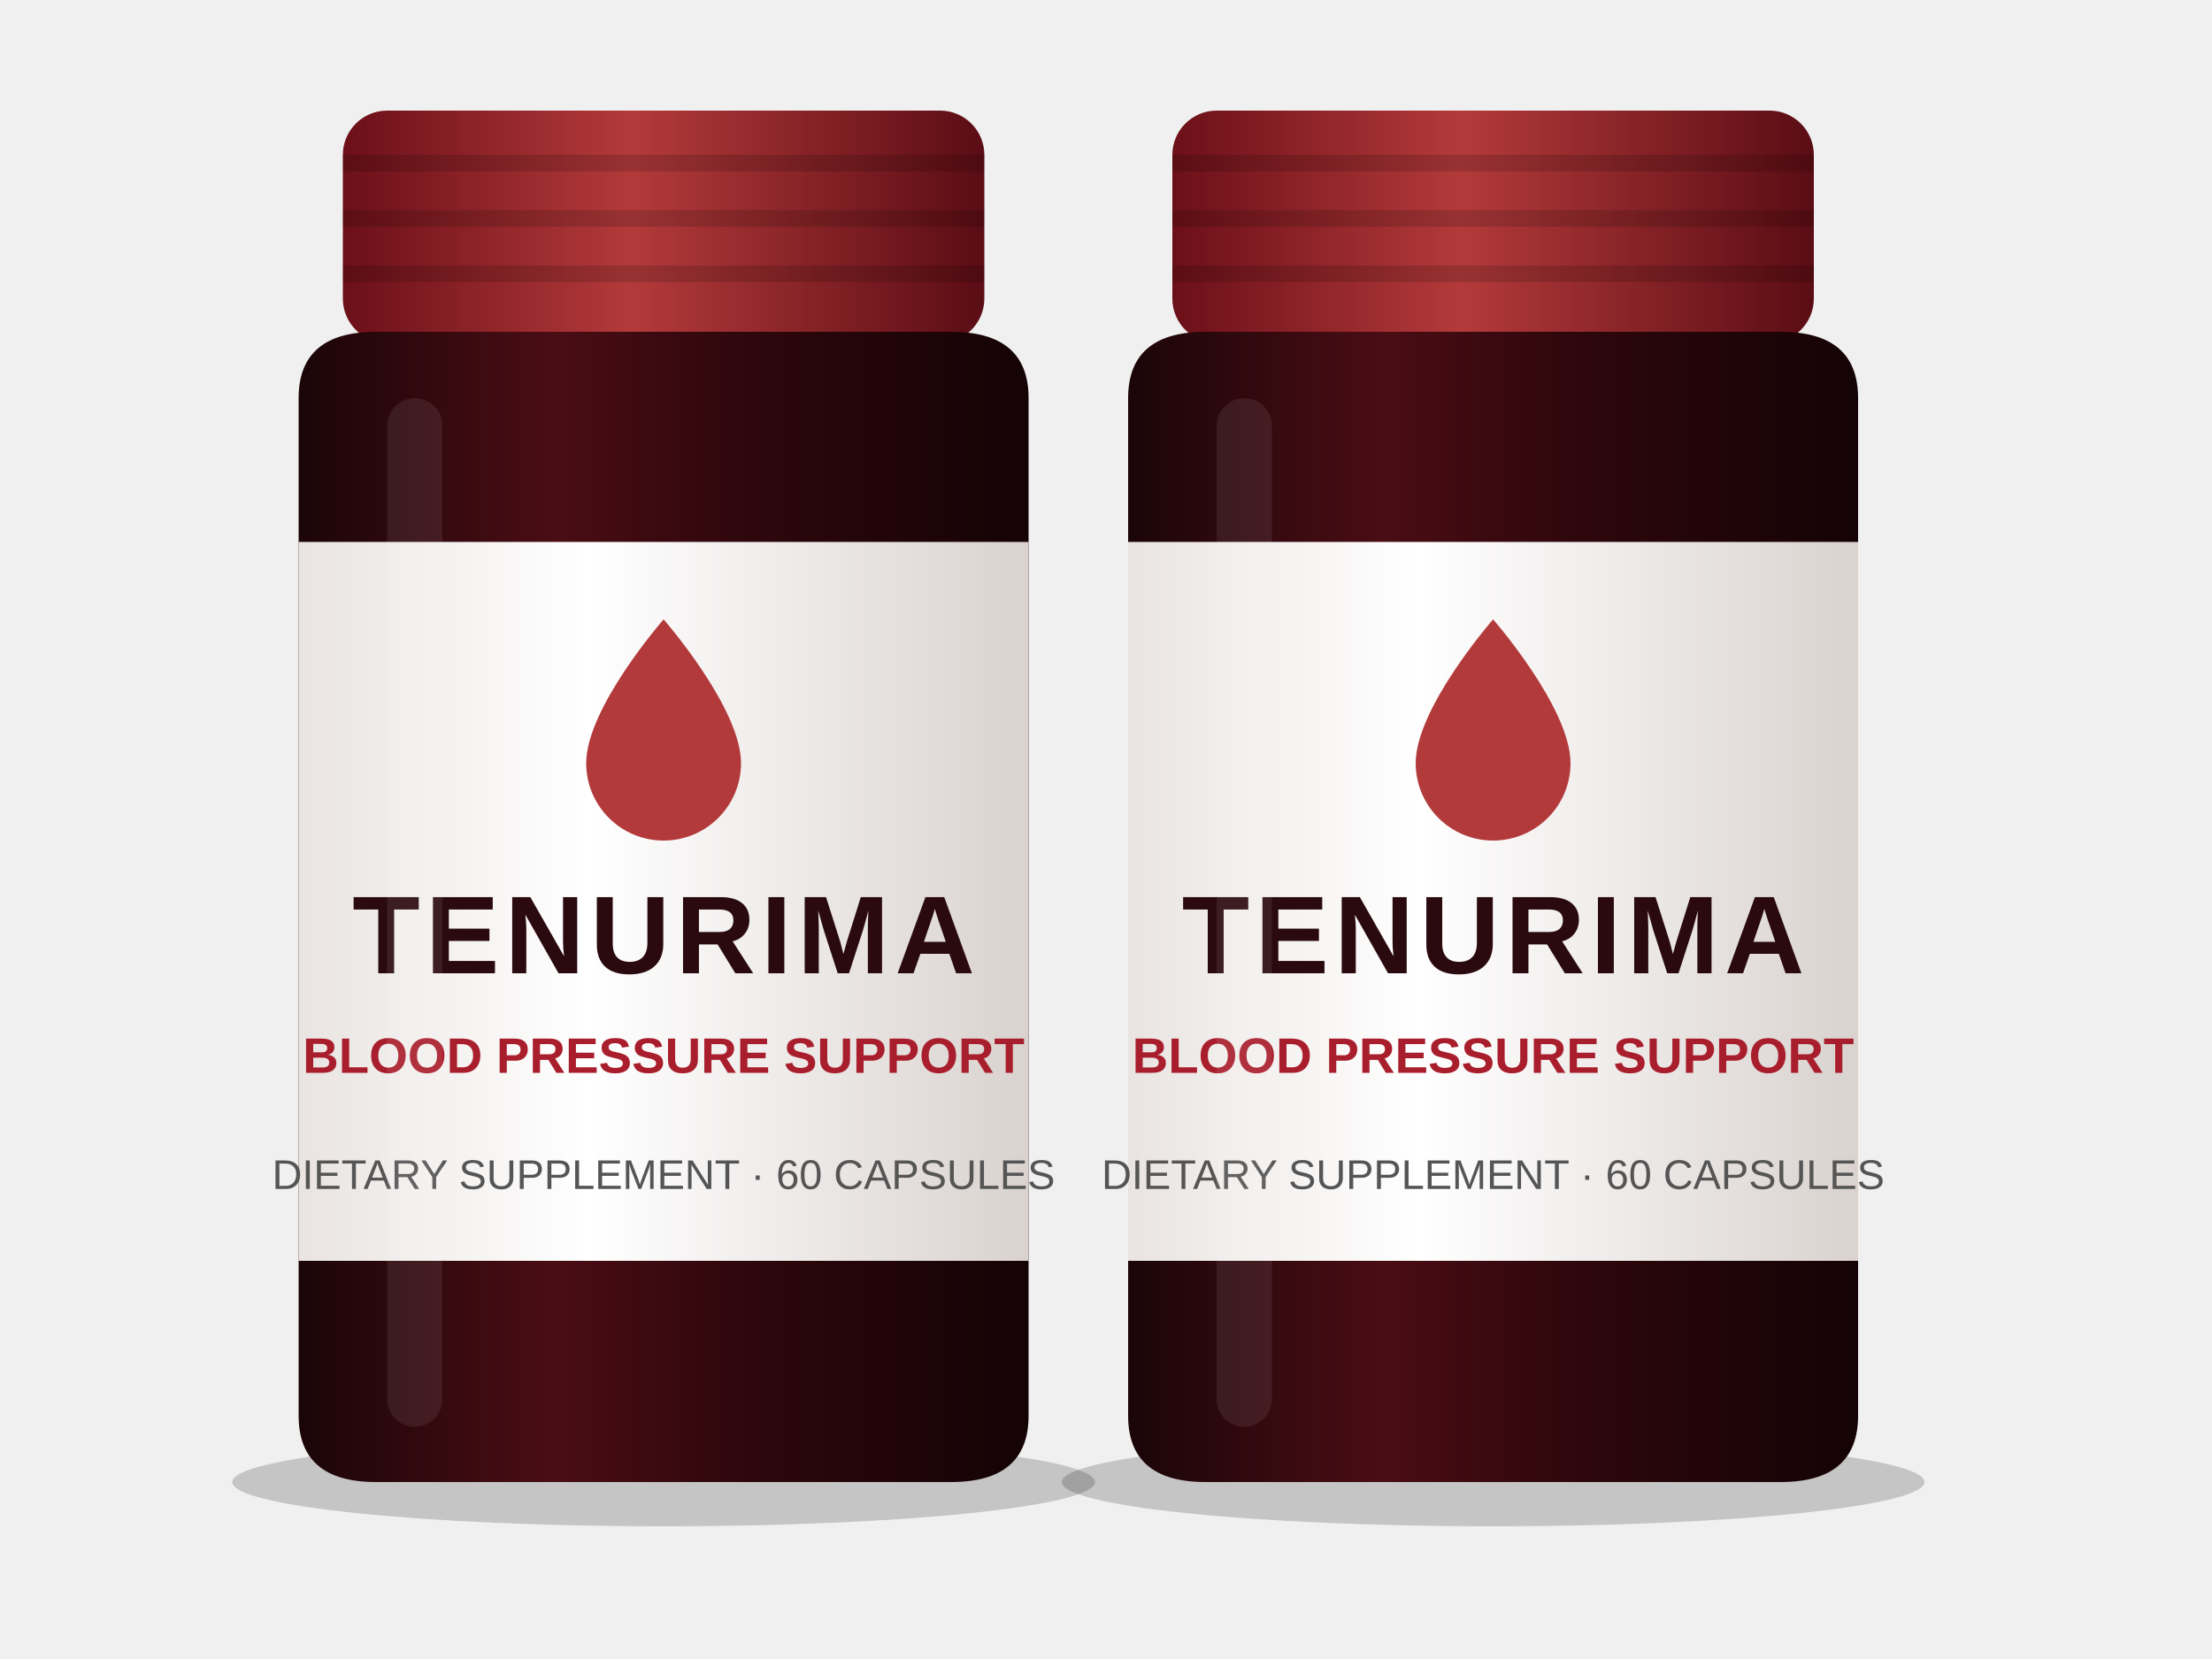
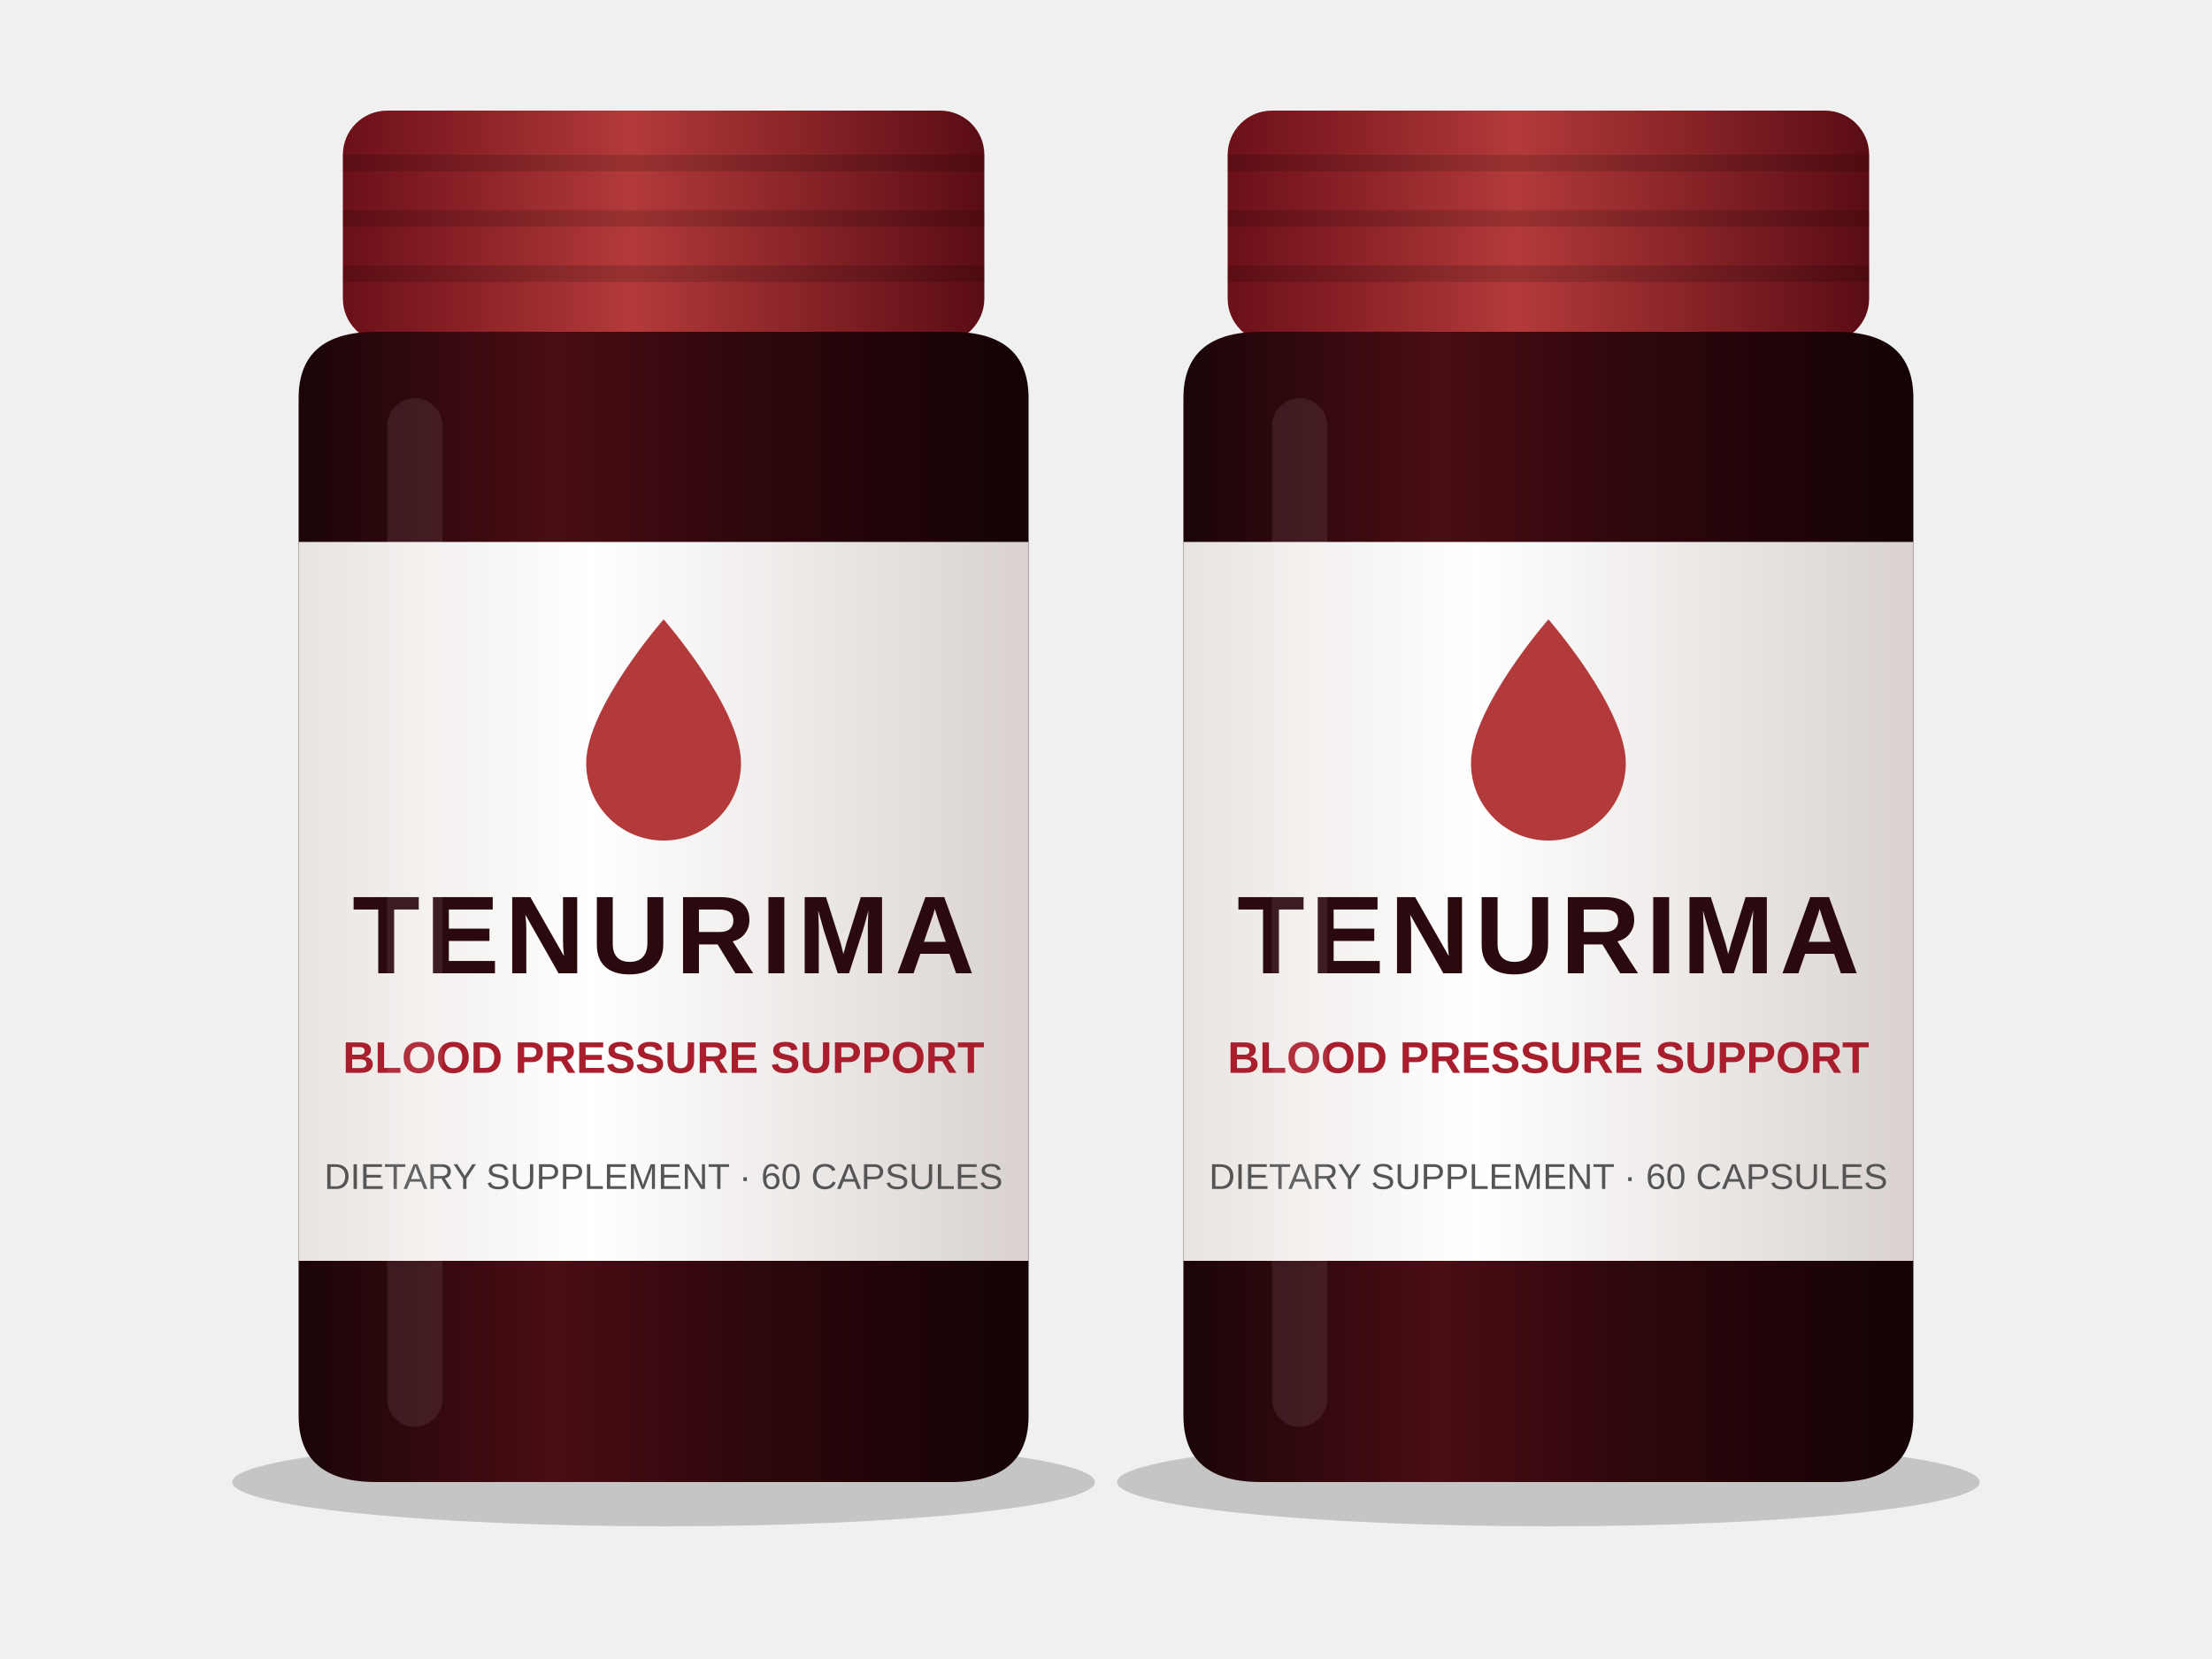
<svg xmlns="http://www.w3.org/2000/svg" viewBox="0 0 400 300" width="400" height="300">
  <defs>
    <linearGradient id="bBody" x1="0" x2="1">
      <stop offset="0" stop-color="#1a0508" />
      <stop offset=".35" stop-color="#4a0d14" />
      <stop offset=".6" stop-color="#2f070c" />
      <stop offset="1" stop-color="#140305" />
    </linearGradient>
    <linearGradient id="bCap" x1="0" x2="1">
      <stop offset="0" stop-color="#6b0f18" />
      <stop offset=".45" stop-color="#b33a3a" />
      <stop offset="1" stop-color="#5a0c14" />
    </linearGradient>
    <linearGradient id="bLabel" x1="0" x2="1">
      <stop offset="0" stop-color="#e9e4e1" />
      <stop offset=".4" stop-color="#ffffff" />
      <stop offset="1" stop-color="#d9d2cf" />
    </linearGradient>
  </defs>
  <g transform="translate(40 20) scale(1)">
    <ellipse cx="80" cy="248" rx="78" ry="8" fill="#000" opacity=".18" />
    <rect x="22" y="0" width="116" height="42" rx="8" fill="url(#bCap)" />
    <rect x="22" y="8" width="116" height="3" fill="#000" opacity=".15" />
    <rect x="22" y="18" width="116" height="3" fill="#000" opacity=".15" />
    <rect x="22" y="28" width="116" height="3" fill="#000" opacity=".15" />
    <path d="M14 52 Q14 40 28 40 H132 Q146 40 146 52 V236 Q146 248 132 248 H28 Q14 248 14 236 Z" fill="url(#bBody)" />
    <rect x="14" y="78" width="132" height="130" fill="url(#bLabel)" />
    <path d="M80 92 C80 92 66 108 66 118 A14 14 0 0 0 94 118 C94 108 80 92 80 92 Z" fill="#b33a3a" />
    <text x="80" y="156" text-anchor="middle" font-family="Poppins, Arial, sans-serif" font-weight="800" font-size="20" fill="#2a0a0f" letter-spacing="1">TENURIMA</text>
-     <text x="80" y="174" text-anchor="middle" font-family="Arial, sans-serif" font-weight="700" font-size="9" fill="#a91e2c">BLOOD PRESSURE SUPPORT</text>
-     <text x="80" y="195" text-anchor="middle" font-family="Arial, sans-serif" font-size="7.5" fill="#555">DIETARY SUPPLEMENT · 60 CAPSULES</text>
+     <text x="80" y="174" text-anchor="middle" font-family="Arial, sans-serif" font-weight="700" font-size="8" fill="#a91e2c">BLOOD PRESSURE SUPPORT</text>
+     <text x="80" y="195" text-anchor="middle" font-family="Arial, sans-serif" font-size="6.5" fill="#555">DIETARY SUPPLEMENT · 60 CAPSULES</text>
    <rect x="30" y="52" width="10" height="186" rx="5" fill="#fff" opacity=".08" />
  </g>
-   <g transform="translate(190 20) scale(1)">
+   <g transform="translate(200 20) scale(1)">
    <ellipse cx="80" cy="248" rx="78" ry="8" fill="#000" opacity=".18" />
    <rect x="22" y="0" width="116" height="42" rx="8" fill="url(#bCap)" />
    <rect x="22" y="8" width="116" height="3" fill="#000" opacity=".15" />
    <rect x="22" y="18" width="116" height="3" fill="#000" opacity=".15" />
    <rect x="22" y="28" width="116" height="3" fill="#000" opacity=".15" />
    <path d="M14 52 Q14 40 28 40 H132 Q146 40 146 52 V236 Q146 248 132 248 H28 Q14 248 14 236 Z" fill="url(#bBody)" />
    <rect x="14" y="78" width="132" height="130" fill="url(#bLabel)" />
    <path d="M80 92 C80 92 66 108 66 118 A14 14 0 0 0 94 118 C94 108 80 92 80 92 Z" fill="#b33a3a" />
    <text x="80" y="156" text-anchor="middle" font-family="Poppins, Arial, sans-serif" font-weight="800" font-size="20" fill="#2a0a0f" letter-spacing="1">TENURIMA</text>
-     <text x="80" y="174" text-anchor="middle" font-family="Arial, sans-serif" font-weight="700" font-size="9" fill="#a91e2c">BLOOD PRESSURE SUPPORT</text>
-     <text x="80" y="195" text-anchor="middle" font-family="Arial, sans-serif" font-size="7.5" fill="#555">DIETARY SUPPLEMENT · 60 CAPSULES</text>
+     <text x="80" y="174" text-anchor="middle" font-family="Arial, sans-serif" font-weight="700" font-size="8" fill="#a91e2c">BLOOD PRESSURE SUPPORT</text>
+     <text x="80" y="195" text-anchor="middle" font-family="Arial, sans-serif" font-size="6.5" fill="#555">DIETARY SUPPLEMENT · 60 CAPSULES</text>
    <rect x="30" y="52" width="10" height="186" rx="5" fill="#fff" opacity=".08" />
  </g>
</svg>
